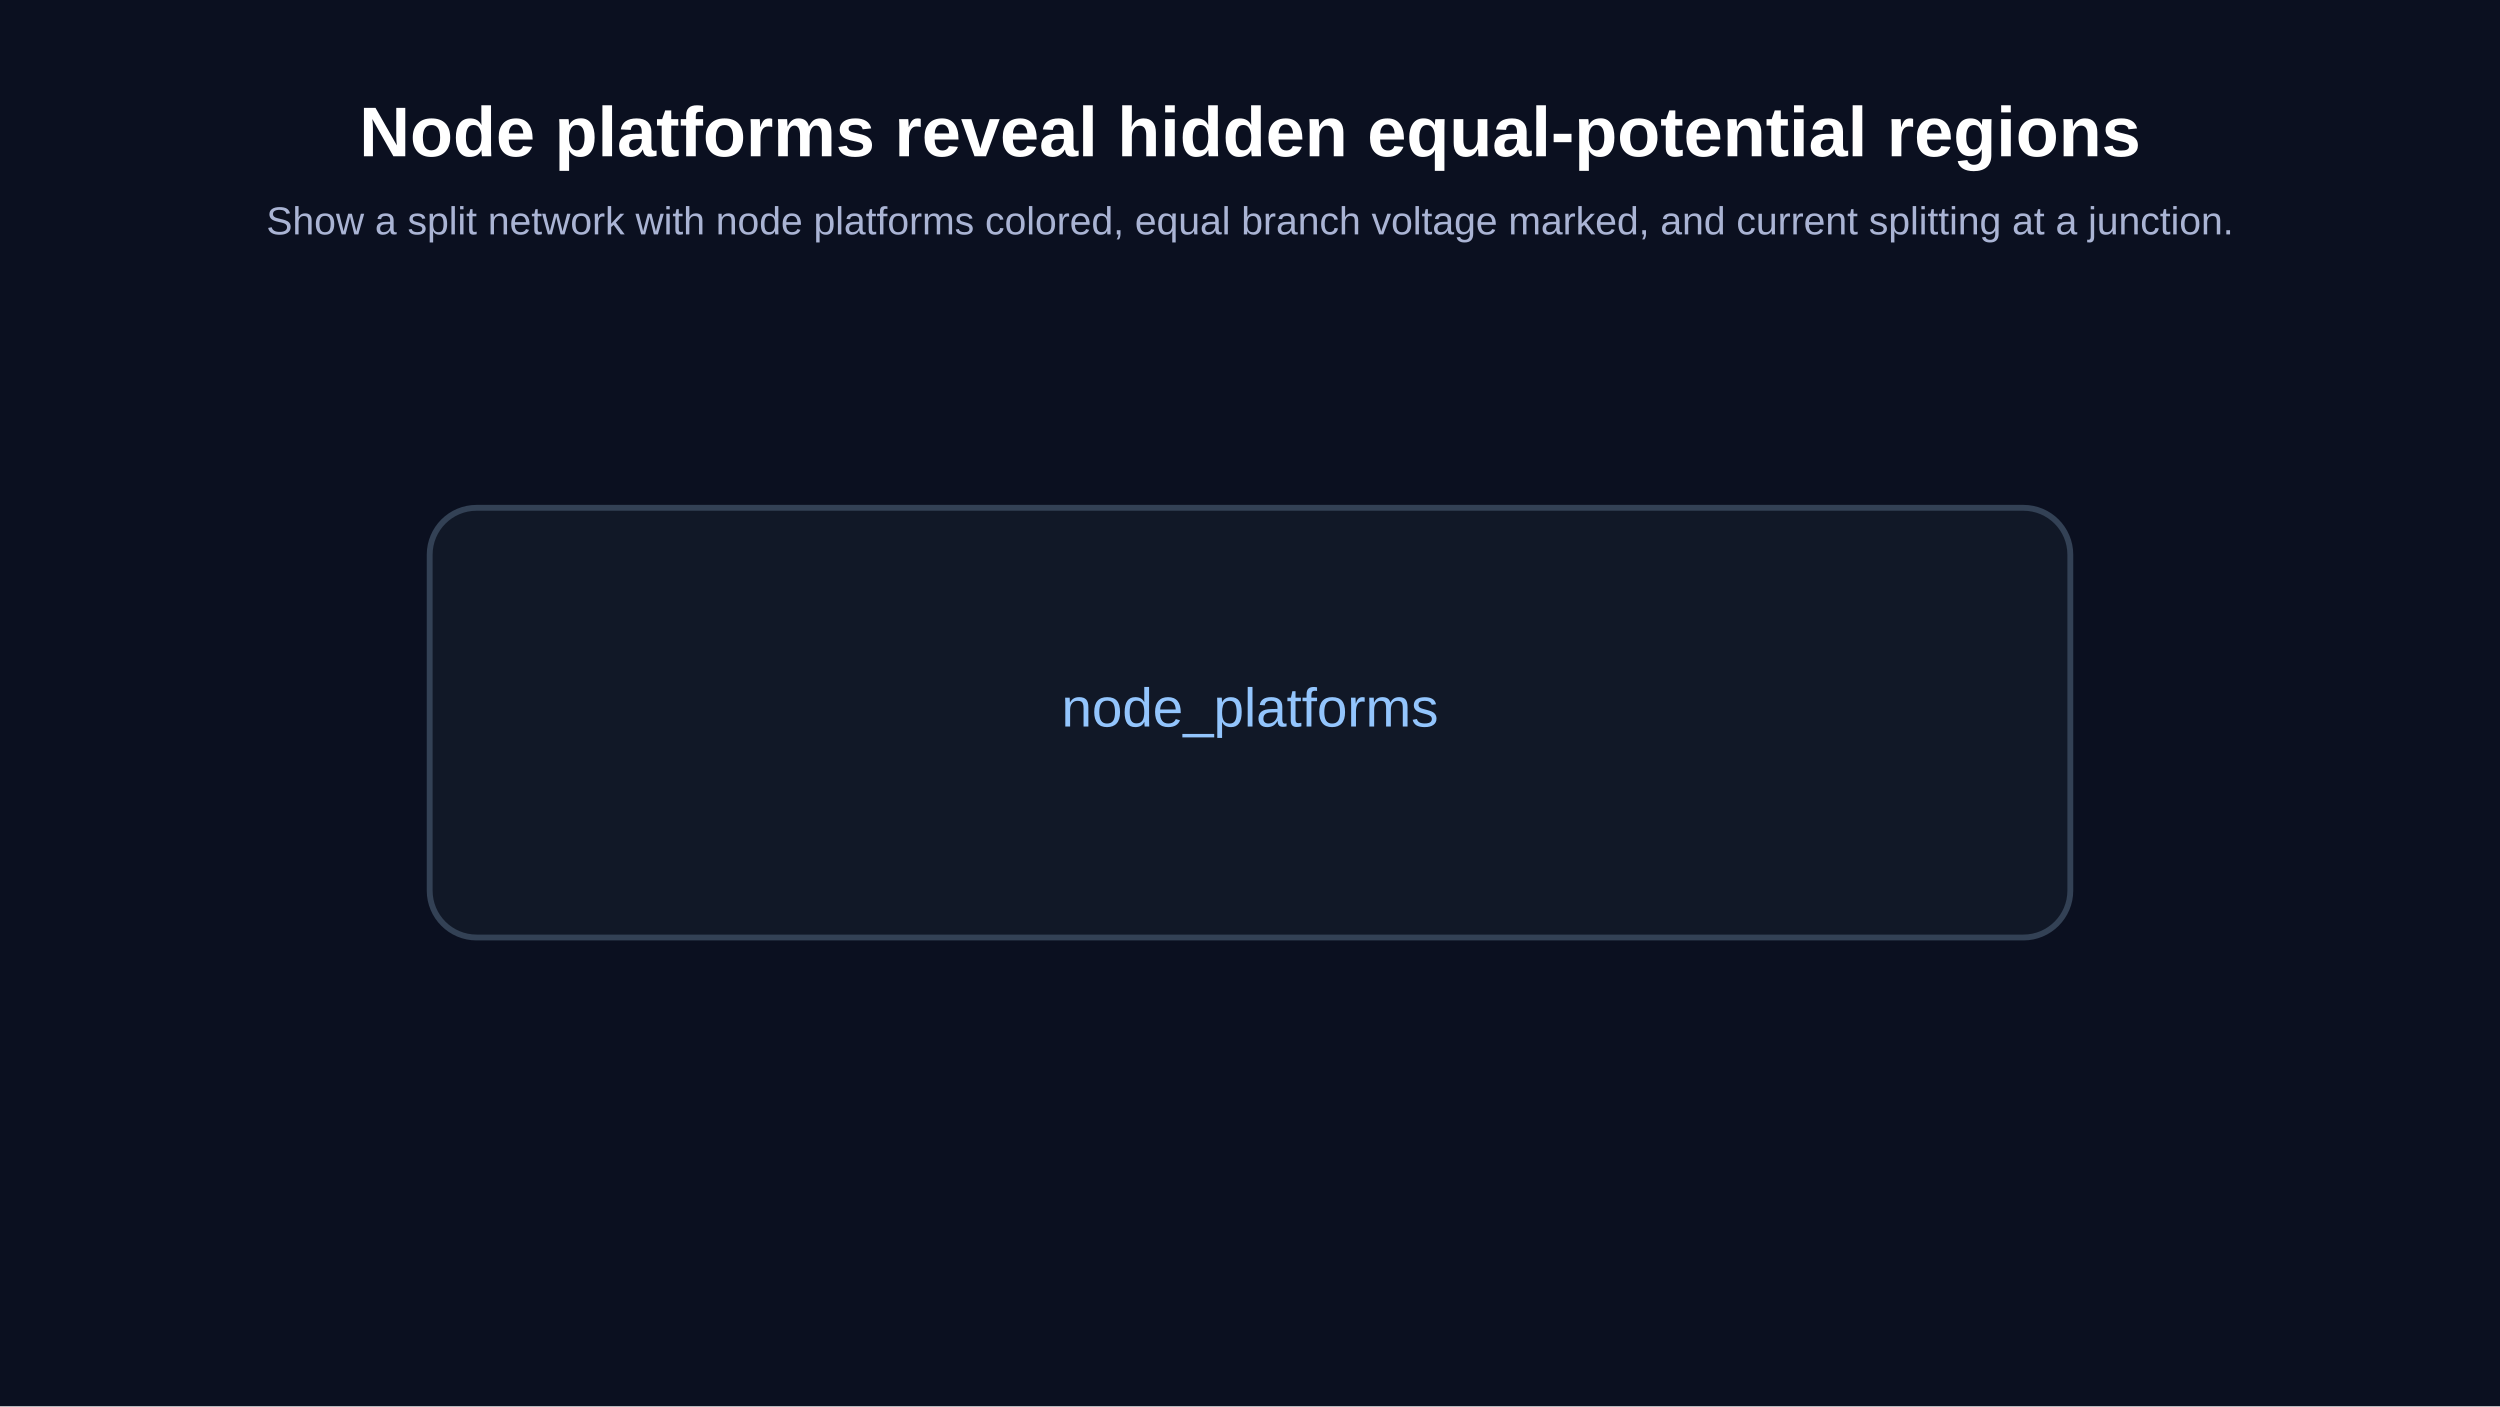
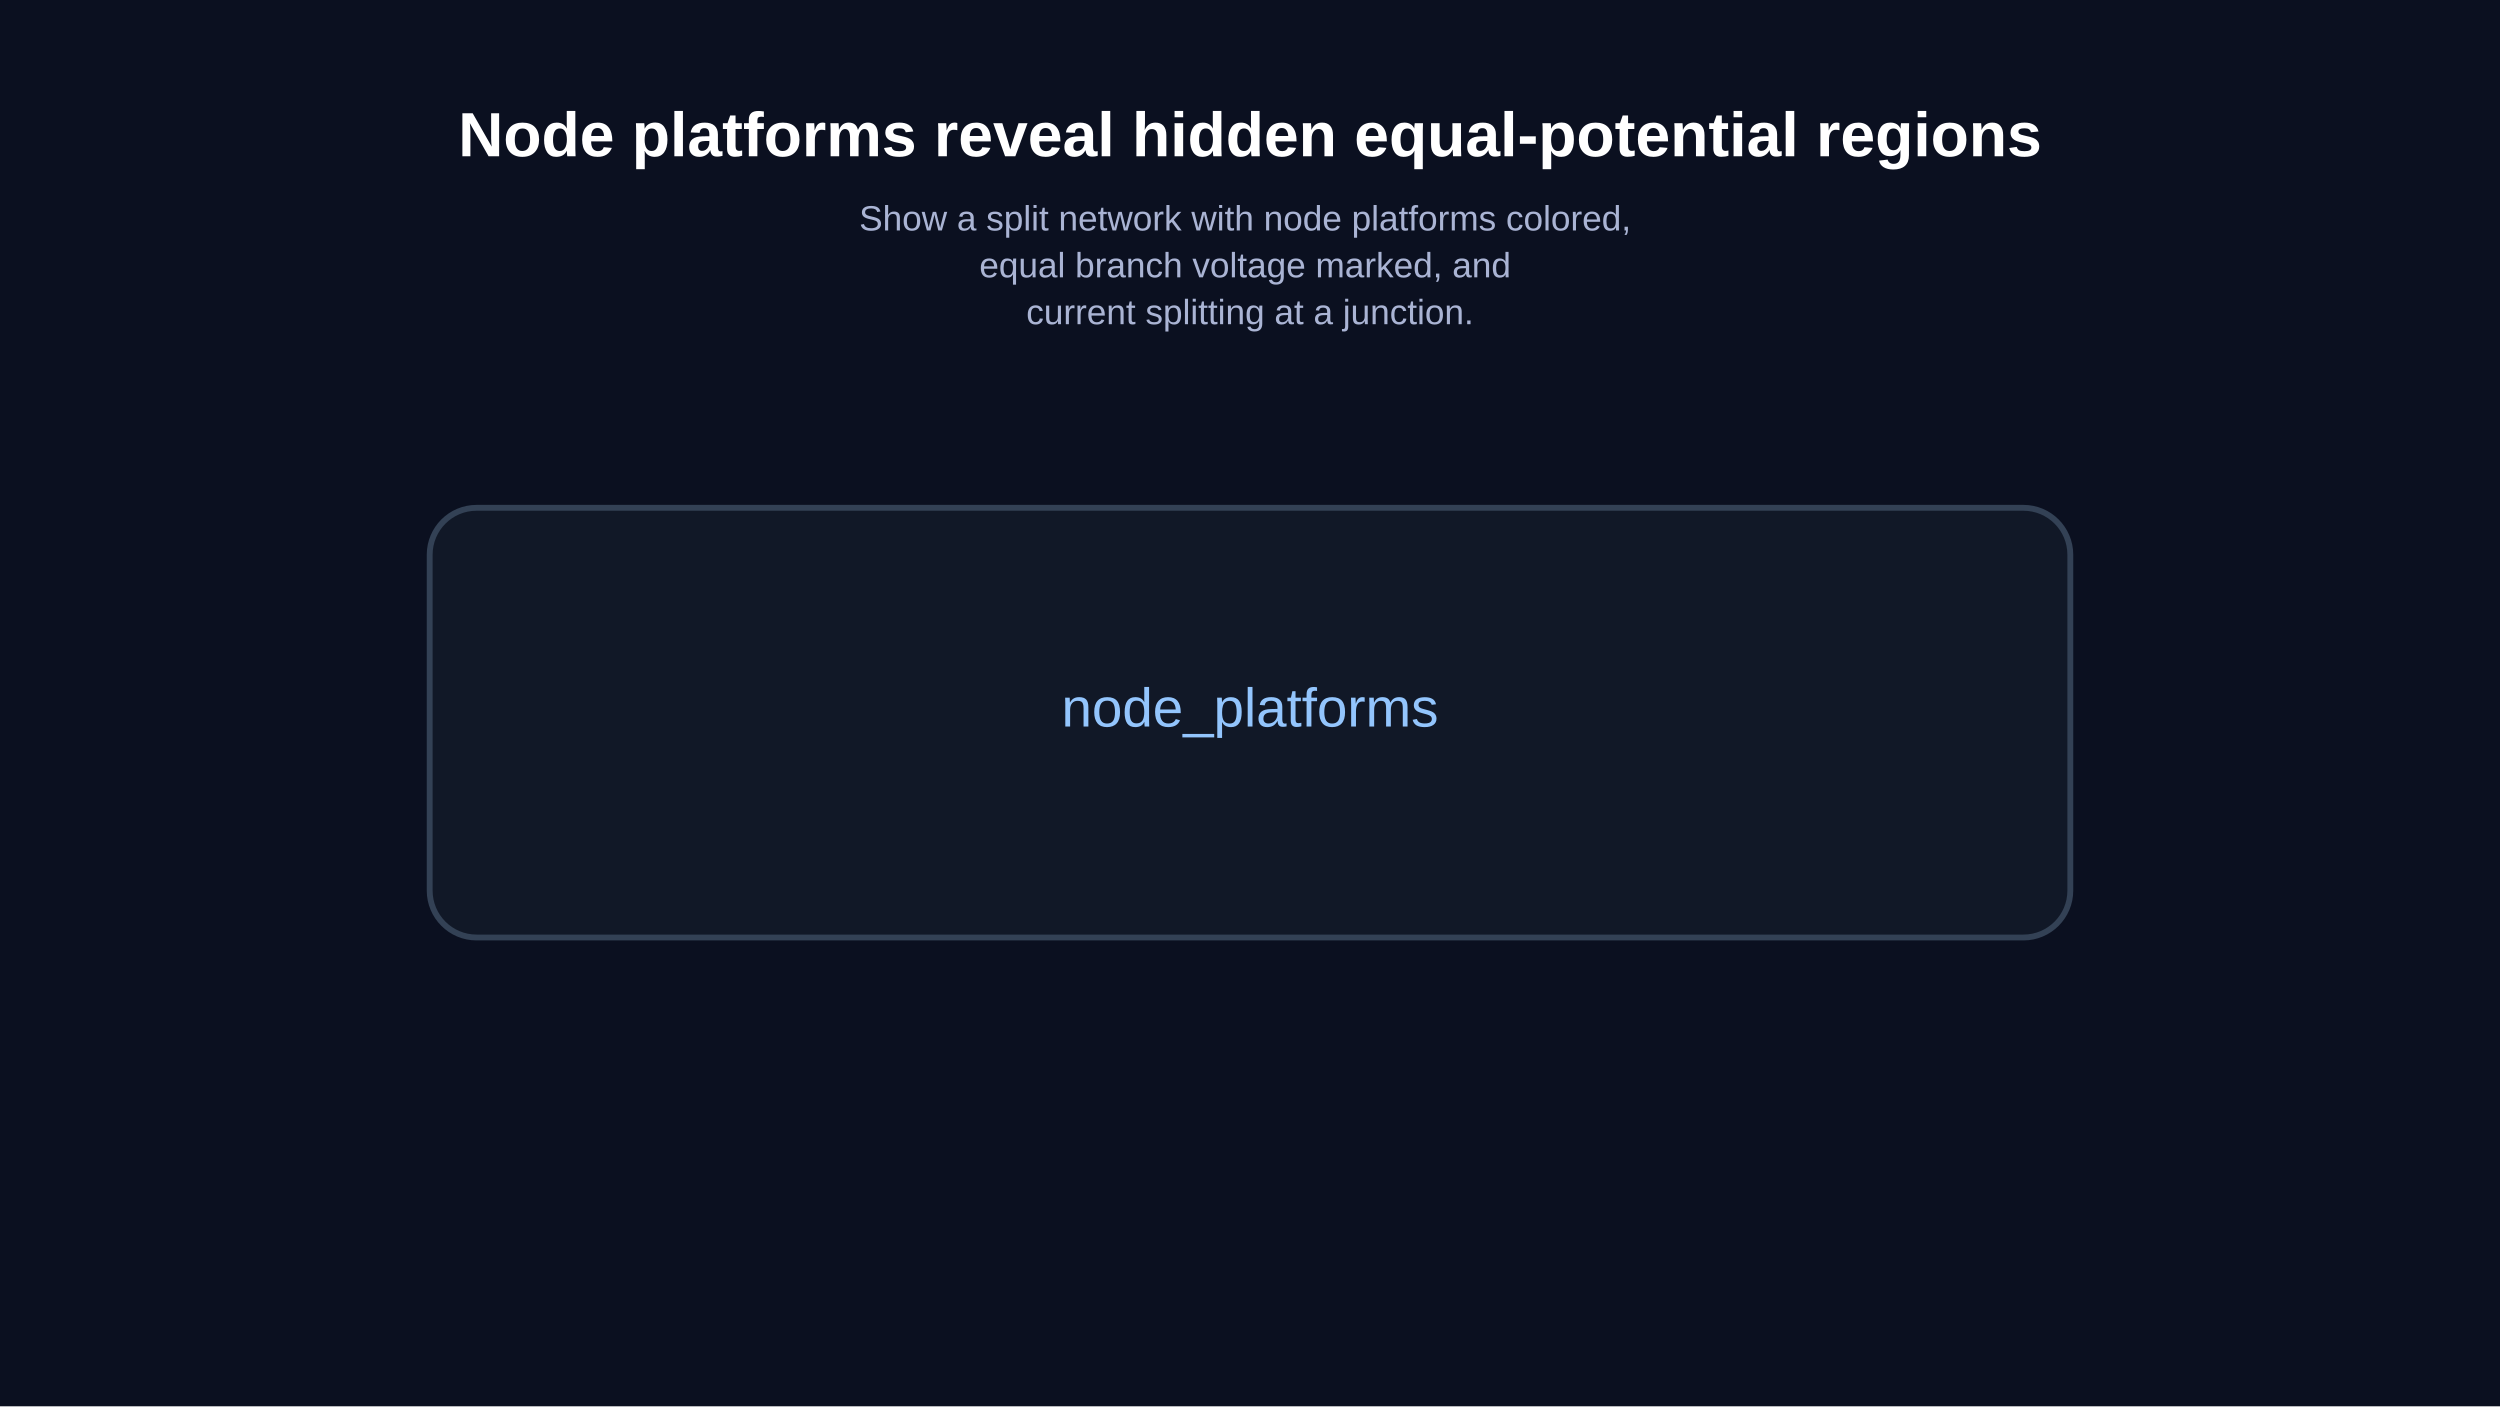
<svg xmlns="http://www.w3.org/2000/svg" width="1280" height="720" viewBox="0 0 1280 720">
  <rect width="100%" height="100%" fill="#0b1020" />
-   <text x="640" y="80" fill="white" text-anchor="middle" font-size="36" font-family="Arial" font-weight="bold">
+   <text x="640" y="80" fill="white" text-anchor="middle" font-size="32" font-family="Arial" font-weight="bold">
    Node platforms reveal hidden equal-potential regions
  </text>
-   <text x="640" y="120" fill="#aab4d4" text-anchor="middle" font-size="20" font-family="Arial">
-     Show a split network with node platforms colored, equal branch voltage marked, and current splitting at a junction.
+   <text x="640" y="118" fill="#aab4d4" text-anchor="middle" font-size="18" font-family="Arial">
+     <tspan x="640" dy="0">Show a split network with node platforms colored,</tspan>
+     <tspan x="640" dy="24">equal branch voltage marked, and</tspan>
+     <tspan x="640" dy="24">current splitting at a junction.</tspan>
  </text>
  <rect x="220" y="260" width="840" height="220" rx="24" fill="#111827" stroke="#334155" stroke-width="3" />
  <text x="640" y="372" fill="#93c5fd" text-anchor="middle" font-size="28" font-family="Arial">
    node_platforms
  </text>
</svg>
